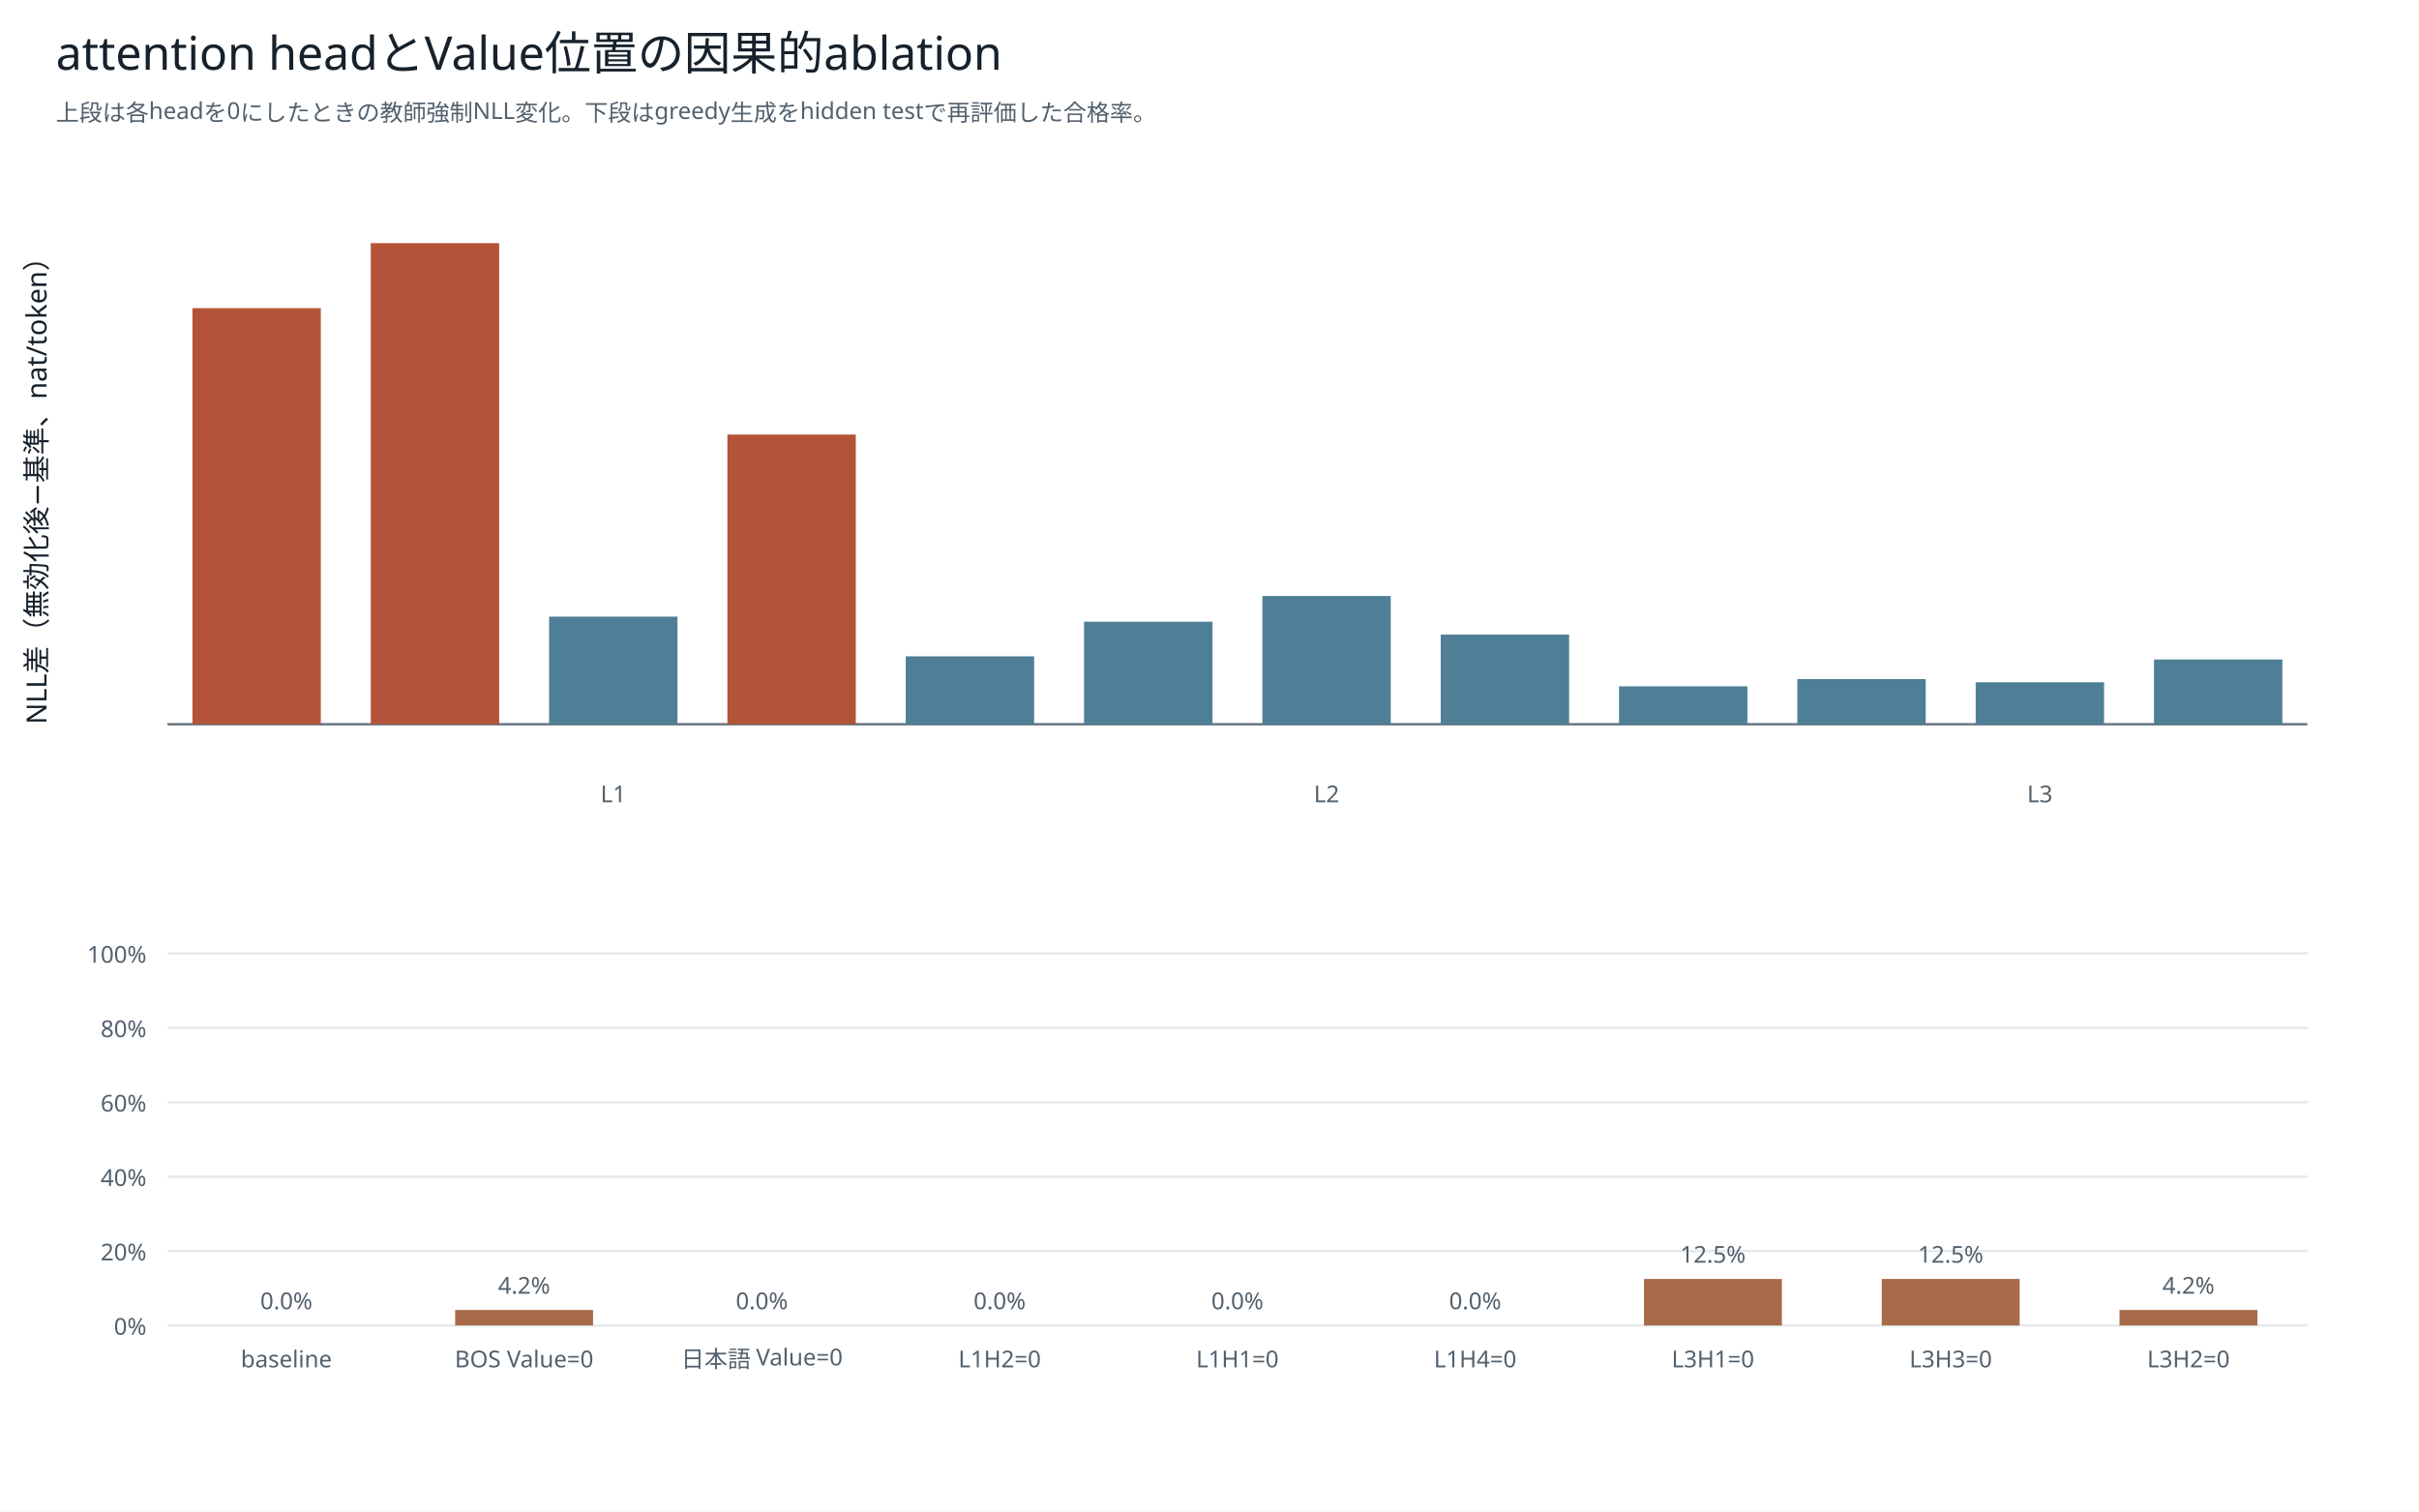
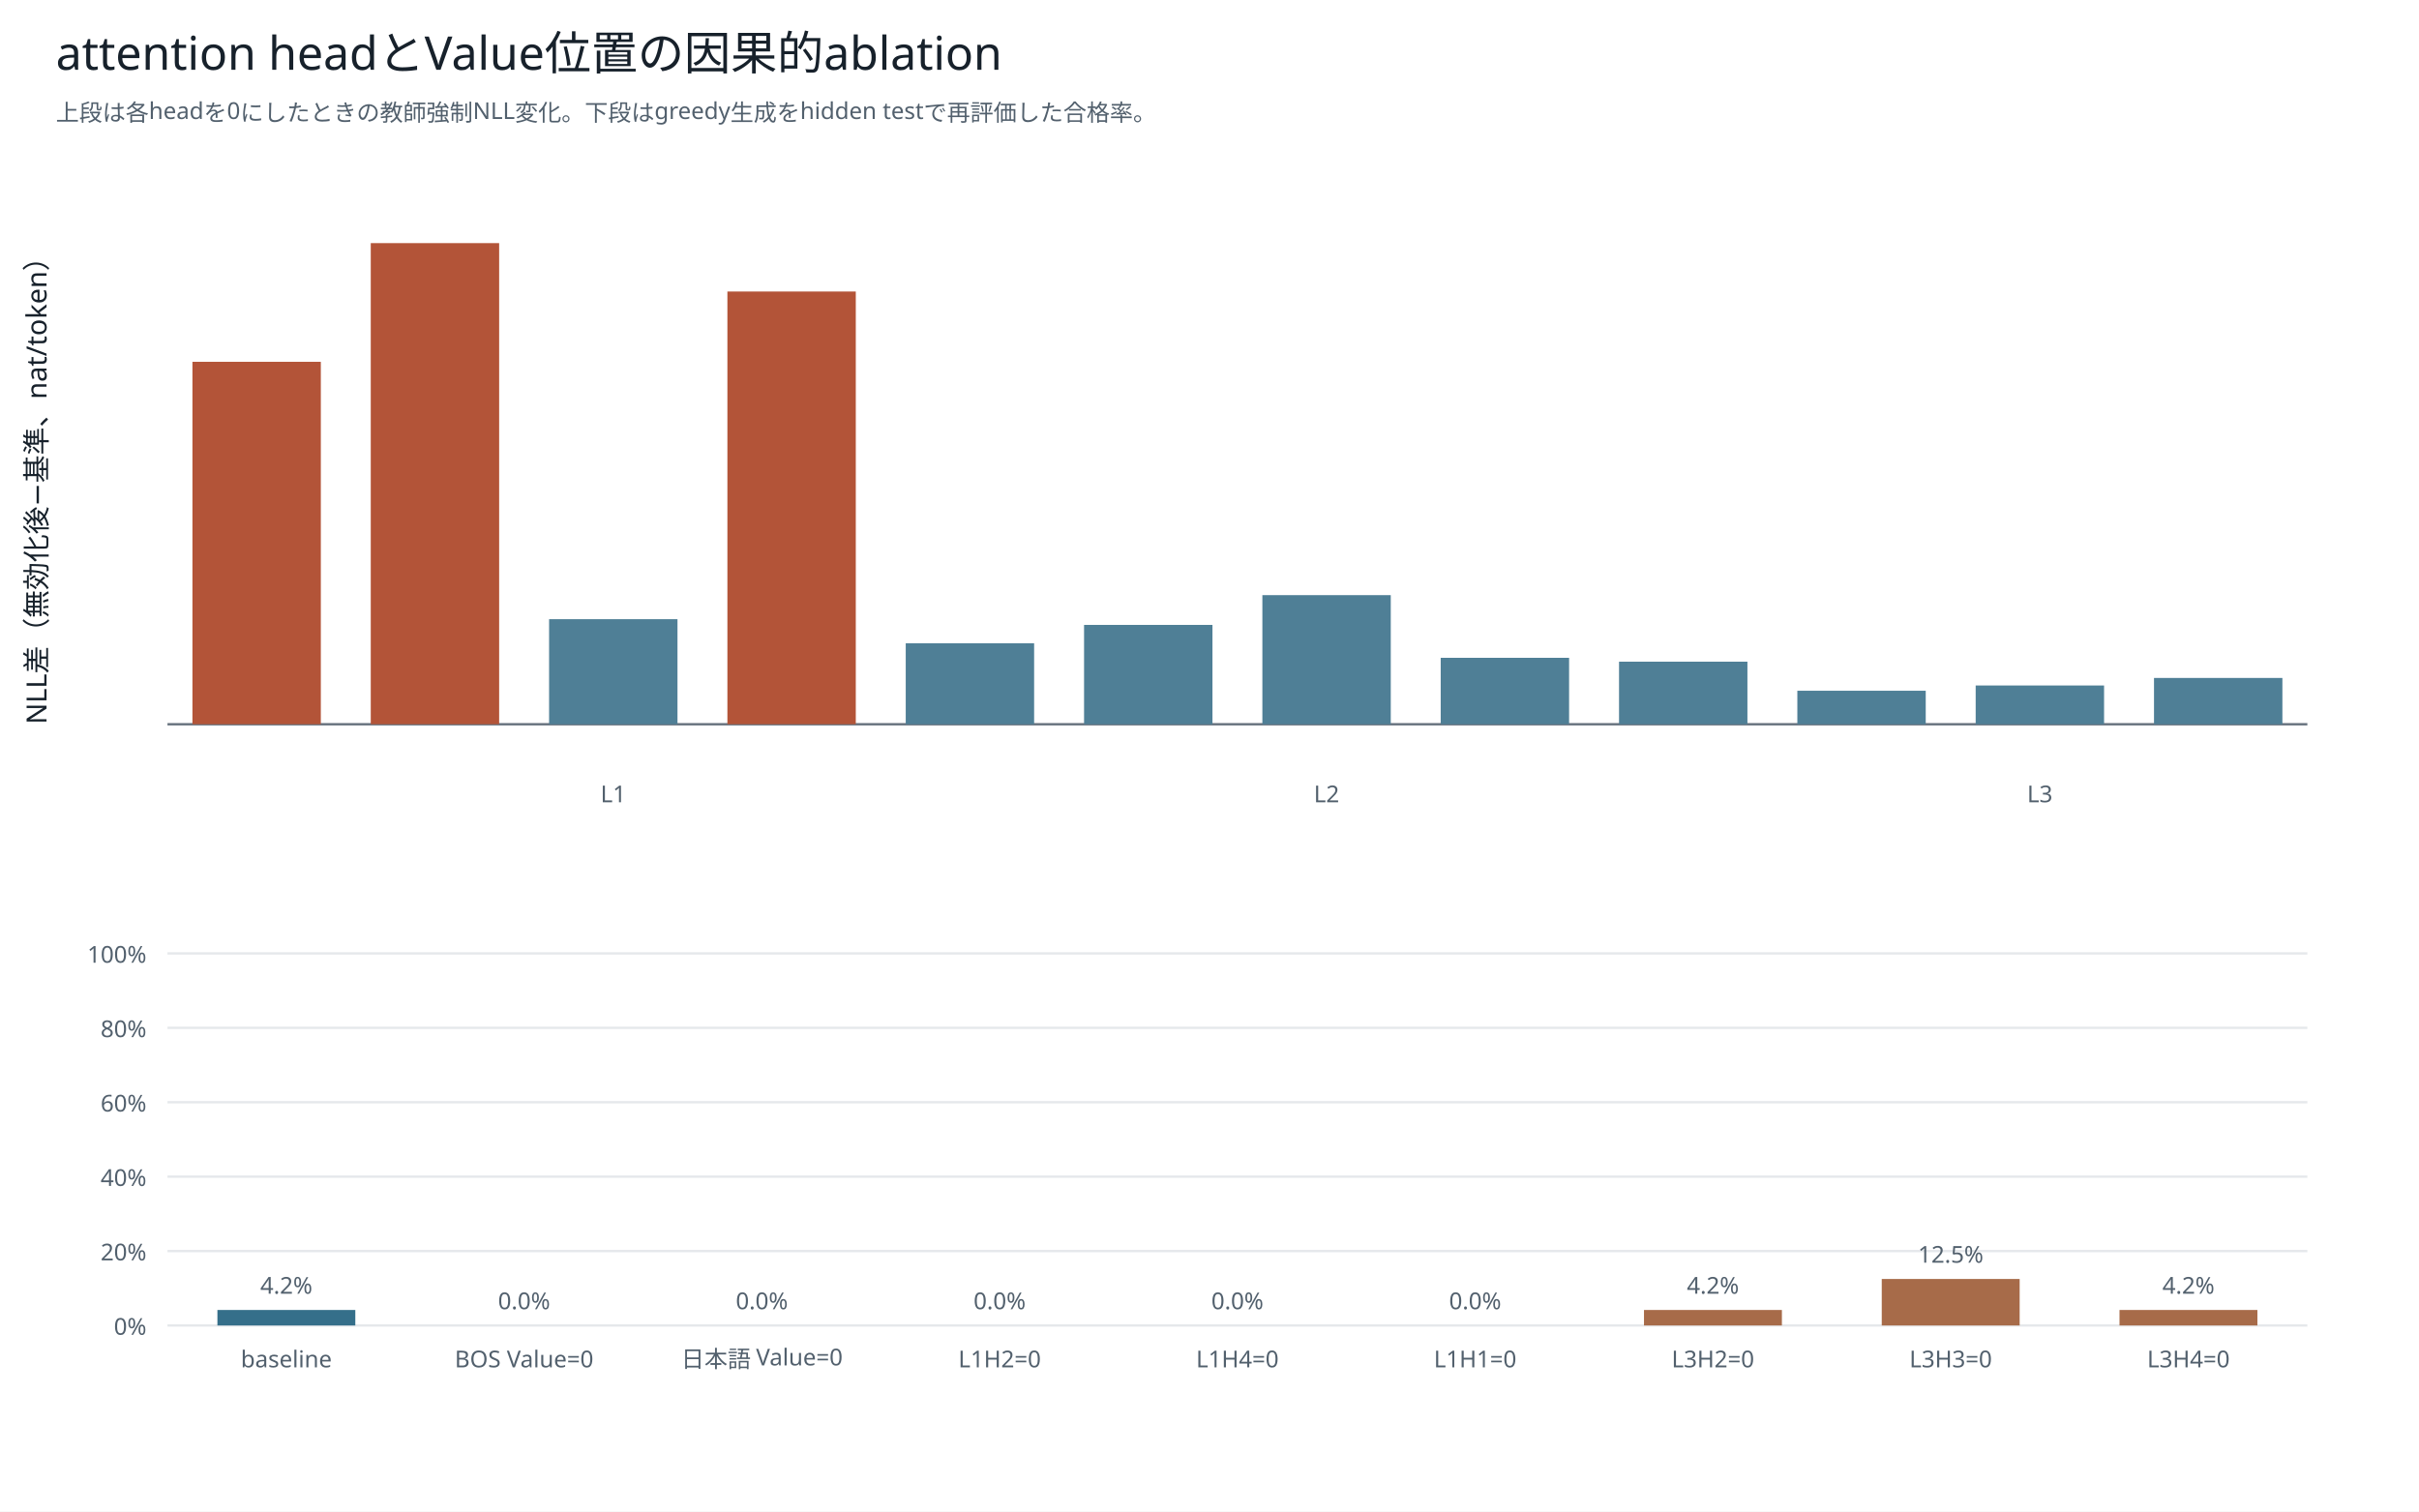
<svg xmlns="http://www.w3.org/2000/svg" width="1040" height="650" viewBox="0 0 1040 650" role="img">
  <rect width="100%" height="100%" fill="#fff" />
  <style>text{font-family:system-ui,sans-serif;fill:#17212b;font-size:12px}.small{font-size:10px;fill:#52606d}.title{font-size:20px;font-weight:500}.label{font-size:13px;font-weight:500}</style>
  <text x="24" y="30" class="title">attention headとValue位置の因果的ablation</text>
  <text x="24" y="52" class="small">上段は各headを0にしたときの教師強制NLL変化。下段はgreedy生成をhidden testで再評価した合格率。</text>
  <line x1="72" y1="311.45" x2="992" y2="311.45" stroke="#66717d" />
-   <rect x="82.73" y="132.51" width="55.20" height="178.94" fill="#b35438" />
+   <rect x="82.73" y="155.59" width="55.20" height="155.86" fill="#b35438" />
  <rect x="159.40" y="104.55" width="55.20" height="206.90" fill="#b35438" />
-   <rect x="236.07" y="265.18" width="55.20" height="46.27" fill="#4f7f96" />
+   <rect x="236.07" y="266.27" width="55.20" height="45.18" fill="#4f7f96" />
  <text x="263.67" y="345" text-anchor="middle" class="small">L1</text>
-   <rect x="312.73" y="186.88" width="55.20" height="124.57" fill="#b35438" />
-   <rect x="389.40" y="282.24" width="55.20" height="29.20" fill="#4f7f96" />
-   <rect x="466.07" y="267.36" width="55.20" height="44.09" fill="#4f7f96" />
-   <rect x="542.73" y="256.30" width="55.20" height="55.14" fill="#4f7f96" />
+   <rect x="312.73" y="125.36" width="55.20" height="186.09" fill="#b35438" />
+   <rect x="389.40" y="276.64" width="55.20" height="34.81" fill="#4f7f96" />
+   <rect x="466.07" y="268.73" width="55.20" height="42.72" fill="#4f7f96" />
+   <rect x="542.73" y="255.93" width="55.20" height="55.52" fill="#4f7f96" />
  <text x="570.33" y="345" text-anchor="middle" class="small">L2</text>
-   <rect x="619.40" y="272.90" width="55.20" height="38.55" fill="#4f7f96" />
-   <rect x="696.07" y="295.14" width="55.20" height="16.31" fill="#4f7f96" />
-   <rect x="772.73" y="292.03" width="55.20" height="19.42" fill="#4f7f96" />
-   <rect x="849.40" y="293.39" width="55.20" height="18.06" fill="#4f7f96" />
+   <rect x="619.40" y="282.88" width="55.20" height="28.56" fill="#4f7f96" />
+   <rect x="696.07" y="284.54" width="55.20" height="26.91" fill="#4f7f96" />
+   <rect x="772.73" y="297.04" width="55.20" height="14.41" fill="#4f7f96" />
+   <rect x="849.40" y="294.78" width="55.20" height="16.67" fill="#4f7f96" />
  <text x="877.00" y="345" text-anchor="middle" class="small">L3</text>
-   <rect x="926.07" y="283.61" width="55.20" height="27.84" fill="#4f7f96" />
+   <rect x="926.07" y="291.54" width="55.20" height="19.91" fill="#4f7f96" />
  <text x="20" y="208.0" text-anchor="middle" transform="rotate(-90 20 208.0)">NLL差（無効化後−基準、nat/token）</text>
  <line x1="72" y1="570.00" x2="992" y2="570.00" stroke="#e5e8eb" />
  <text x="63" y="574.00" text-anchor="end" class="small">0%</text>
  <line x1="72" y1="538.00" x2="992" y2="538.00" stroke="#e5e8eb" />
  <text x="63" y="542.00" text-anchor="end" class="small">20%</text>
  <line x1="72" y1="506.00" x2="992" y2="506.00" stroke="#e5e8eb" />
  <text x="63" y="510.00" text-anchor="end" class="small">40%</text>
  <line x1="72" y1="474.00" x2="992" y2="474.00" stroke="#e5e8eb" />
  <text x="63" y="478.00" text-anchor="end" class="small">60%</text>
  <line x1="72" y1="442.00" x2="992" y2="442.00" stroke="#e5e8eb" />
  <text x="63" y="446.00" text-anchor="end" class="small">80%</text>
  <line x1="72" y1="410.00" x2="992" y2="410.00" stroke="#e5e8eb" />
  <text x="63" y="414.00" text-anchor="end" class="small">100%</text>
-   <rect x="93.47" y="570.00" width="59.29" height="0.00" fill="#356f8a" />
-   <text x="123.11" y="563.00" text-anchor="middle" class="small">0.0%</text>
+   <rect x="93.47" y="563.33" width="59.29" height="6.67" fill="#356f8a" />
+   <text x="123.11" y="556.33" text-anchor="middle" class="small">4.2%</text>
  <text x="123.11" y="588" text-anchor="middle" class="small">baseline</text>
-   <rect x="195.69" y="563.33" width="59.29" height="6.67" fill="#a76b49" />
-   <text x="225.33" y="556.33" text-anchor="middle" class="small">4.2%</text>
+   <rect x="195.69" y="570.00" width="59.29" height="0.00" fill="#a76b49" />
+   <text x="225.33" y="563.00" text-anchor="middle" class="small">0.0%</text>
  <text x="225.33" y="588" text-anchor="middle" class="small">BOS Value=0</text>
  <rect x="297.91" y="570.00" width="59.29" height="0.00" fill="#a76b49" />
  <text x="327.56" y="563.00" text-anchor="middle" class="small">0.0%</text>
  <text x="327.56" y="588" text-anchor="middle" class="small">日本語 Value=0</text>
  <rect x="400.13" y="570.00" width="59.29" height="0.00" fill="#a76b49" />
  <text x="429.78" y="563.00" text-anchor="middle" class="small">0.0%</text>
  <text x="429.78" y="588" text-anchor="middle" class="small">L1H2=0</text>
  <rect x="502.36" y="570.00" width="59.29" height="0.00" fill="#a76b49" />
  <text x="532.00" y="563.00" text-anchor="middle" class="small">0.0%</text>
-   <text x="532.00" y="588" text-anchor="middle" class="small">L1H1=0</text>
+   <text x="532.00" y="588" text-anchor="middle" class="small">L1H4=0</text>
  <rect x="604.58" y="570.00" width="59.29" height="0.00" fill="#a76b49" />
  <text x="634.22" y="563.00" text-anchor="middle" class="small">0.0%</text>
-   <text x="634.22" y="588" text-anchor="middle" class="small">L1H4=0</text>
-   <rect x="706.80" y="550.00" width="59.29" height="20.00" fill="#a76b49" />
-   <text x="736.44" y="543.00" text-anchor="middle" class="small">12.5%</text>
-   <text x="736.44" y="588" text-anchor="middle" class="small">L3H1=0</text>
+   <text x="634.22" y="588" text-anchor="middle" class="small">L1H1=0</text>
+   <rect x="706.80" y="563.33" width="59.29" height="6.67" fill="#a76b49" />
+   <text x="736.44" y="556.33" text-anchor="middle" class="small">4.2%</text>
+   <text x="736.44" y="588" text-anchor="middle" class="small">L3H2=0</text>
  <rect x="809.02" y="550.00" width="59.29" height="20.00" fill="#a76b49" />
  <text x="838.67" y="543.00" text-anchor="middle" class="small">12.5%</text>
  <text x="838.67" y="588" text-anchor="middle" class="small">L3H3=0</text>
  <rect x="911.24" y="563.33" width="59.29" height="6.67" fill="#a76b49" />
  <text x="940.89" y="556.33" text-anchor="middle" class="small">4.2%</text>
-   <text x="940.89" y="588" text-anchor="middle" class="small">L3H2=0</text>
+   <text x="940.89" y="588" text-anchor="middle" class="small">L3H4=0</text>
</svg>
